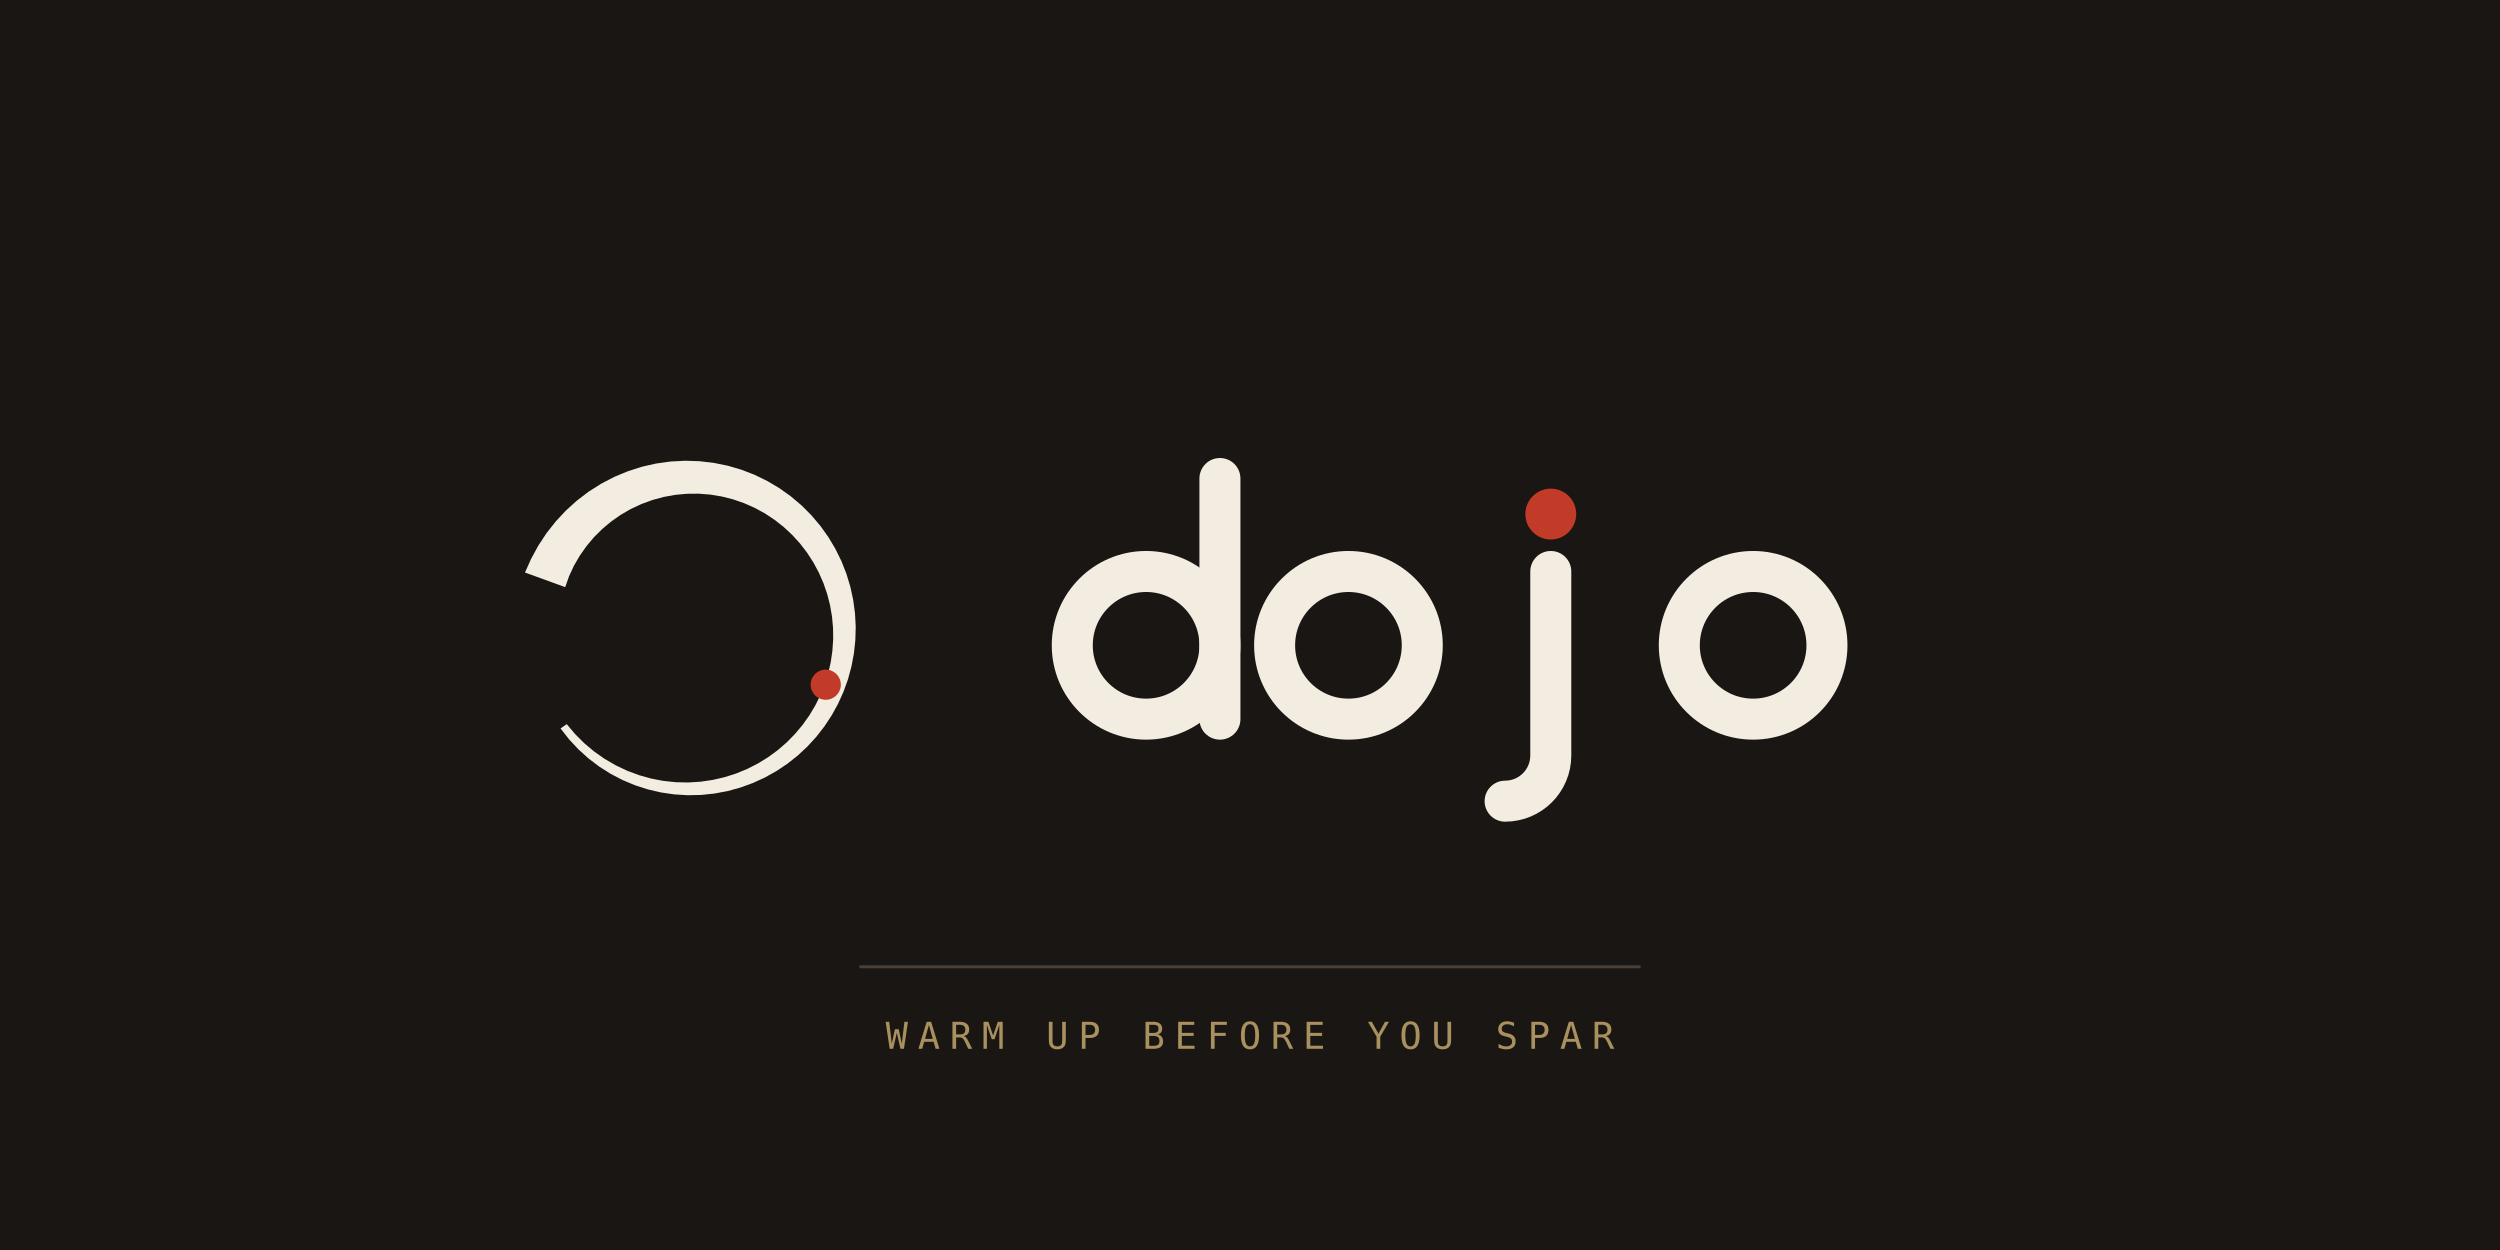
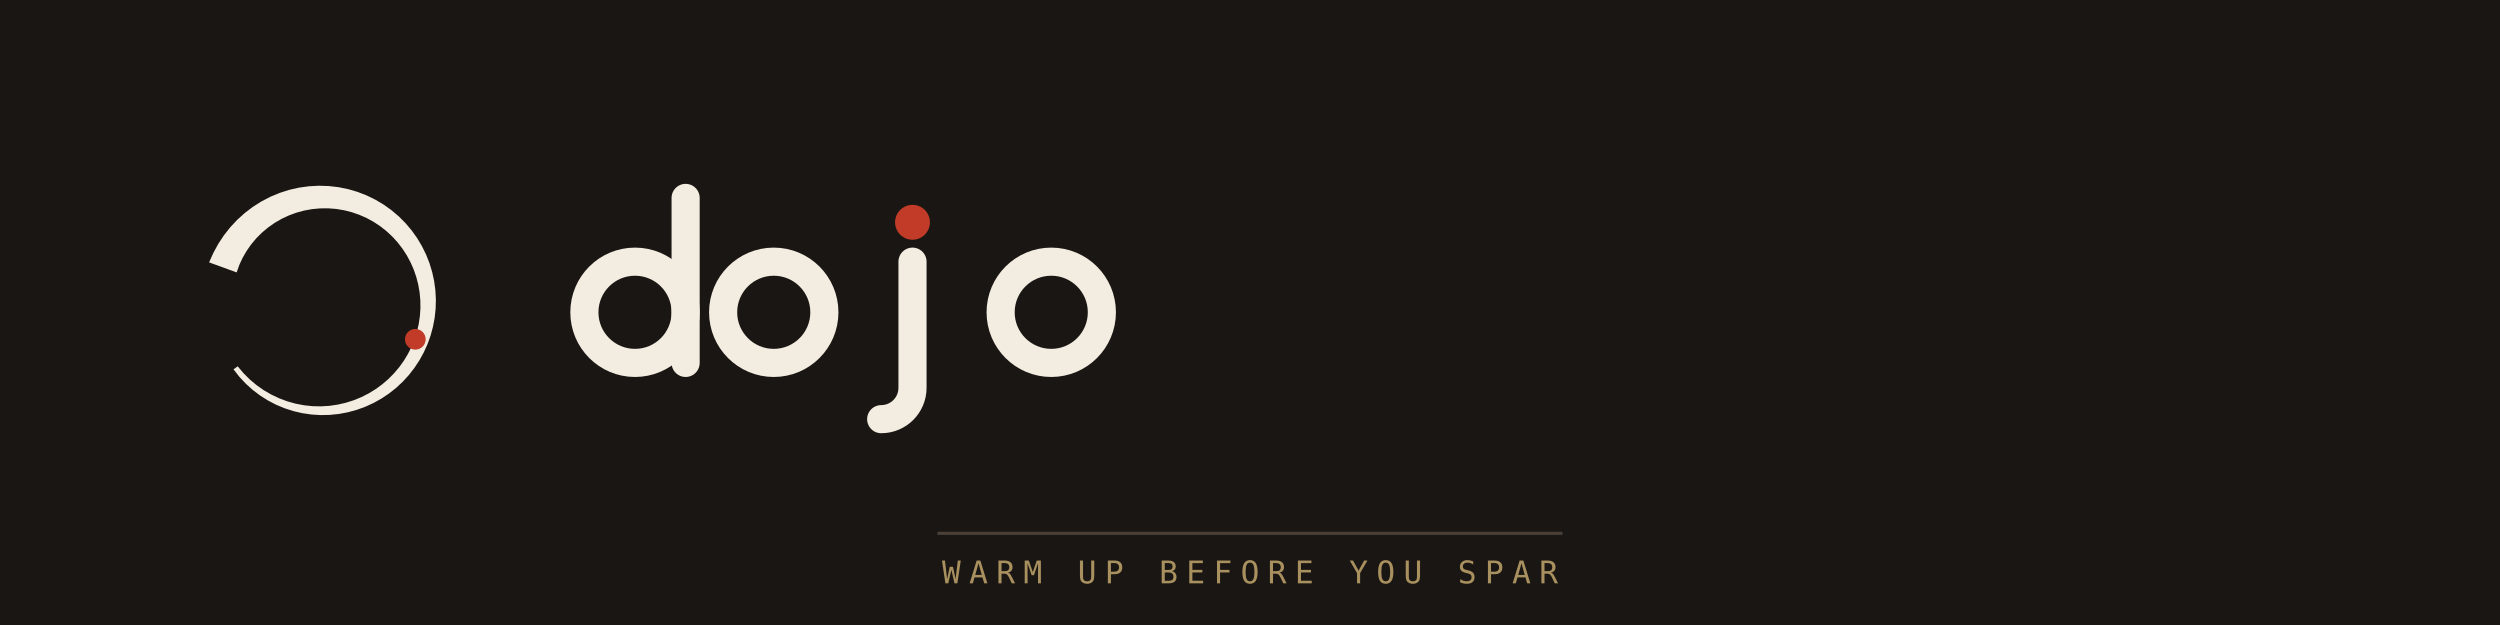
- <svg xmlns="http://www.w3.org/2000/svg" viewBox="0 0 1280 640" role="img" aria-label="dojo — warm up before you spar">
-   <rect width="1280" height="640" fill="#1a1613" />
-   <g transform="translate(206,175) scale(1.4)">
+ <svg xmlns="http://www.w3.org/2000/svg" viewBox="0 0 1200 300" role="img" aria-label="dojo — warm up before you spar">
+   <rect width="1200" height="300" fill="#1a1613" />
+   <g transform="translate(60,50) scale(0.9)">
    <g transform="translate(15,15) scale(0.92)">
      <path d="M 32.45,75.41 L 34.89,69.96 L 37.74,64.73 L 41.01,59.76 L 44.68,55.10 L 48.72,50.77 L 53.10,46.81 L 57.79,43.24 L 62.75,40.10 L 67.95,37.39 L 73.34,35.15 L 78.89,33.37 L 84.55,32.09 L 90.29,31.29 L 96.04,30.98 L 101.78,31.16 L 107.47,31.82 L 113.05,32.95 L 118.50,34.55 L 123.77,36.59 L 128.82,39.06 L 133.64,41.92 L 138.17,45.16 L 142.41,48.75 L 146.31,52.67 L 149.86,56.87 L 153.05,61.33 L 155.84,66.01 L 158.24,70.89 L 160.22,75.92 L 161.78,81.07 L 162.92,86.32 L 163.63,91.62 L 163.92,96.95 L 163.77,102.26 L 163.21,107.53 L 162.23,112.73 L 160.85,117.83 L 159.07,122.79 L 156.91,127.58 L 154.37,132.19 L 151.48,136.57 L 148.25,140.72 L 144.71,144.59 L 140.87,148.17 L 136.75,151.43 L 132.38,154.35 L 127.78,156.92 L 122.99,159.11 L 118.02,160.91 L 112.92,162.31 L 107.72,163.28 L 102.44,163.83 L 97.12,163.94 L 91.80,163.61 L 86.52,162.84 L 81.31,161.63 L 76.20,159.98 L 71.25,157.91 L 66.47,155.42 L 61.92,152.53 L 57.62,149.26 L 53.61,145.63 L 49.92,141.67 L 46.59,137.40 L 49.04,135.68 L 52.37,139.63 L 56.02,143.27 L 59.94,146.56 L 64.12,149.50 L 68.51,152.05 L 73.08,154.21 L 77.79,155.97 L 82.61,157.32 L 87.50,158.25 L 92.43,158.77 L 97.35,158.87 L 102.24,158.57 L 107.06,157.86 L 111.78,156.77 L 116.37,155.31 L 120.80,153.49 L 125.05,151.32 L 129.09,148.83 L 132.90,146.04 L 136.45,142.97 L 139.74,139.63 L 142.74,136.06 L 145.44,132.28 L 147.82,128.31 L 149.88,124.18 L 151.60,119.90 L 152.97,115.52 L 153.99,111.05 L 154.65,106.51 L 154.96,101.95 L 154.90,97.38 L 154.48,92.83 L 153.70,88.33 L 152.56,83.90 L 151.07,79.58 L 149.23,75.39 L 147.06,71.35 L 144.57,67.51 L 141.77,63.87 L 138.68,60.47 L 135.31,57.33 L 131.69,54.48 L 127.84,51.93 L 123.78,49.71 L 119.55,47.84 L 115.17,46.33 L 110.67,45.19 L 106.09,44.43 L 101.45,44.07 L 96.80,44.11 L 92.16,44.54 L 87.58,45.37 L 83.08,46.59 L 78.71,48.20 L 74.49,50.17 L 70.47,52.50 L 66.66,55.17 L 63.10,58.16 L 59.82,61.43 L 56.85,64.98 L 54.20,68.76 L 51.89,72.75 L 49.96,76.91 L 48.43,81.23 Z" fill="#f3ece0" />
      <circle cx="152" cy="120" r="6" fill="#c23b28" />
    </g>
    <g transform="translate(225,38)" color="#f3ece0">
      <circle cx="47.0" cy="73.0" r="27" fill="none" stroke="currentColor" stroke-width="15" />
      <line x1="74.0" y1="12.0" x2="74.0" y2="100.0" stroke="currentColor" stroke-width="15" stroke-linecap="round" />
      <circle cx="121.0" cy="73.0" r="27" fill="none" stroke="currentColor" stroke-width="15" />
      <path d="M 195.0,46.0 L 195.0,113.3 A 16.7,16.7 0 0 1 178.3,130.0" fill="none" stroke="currentColor" stroke-width="15" stroke-linecap="round" />
      <circle cx="195.0" cy="25.0" r="9.3" fill="#c23b28" />
      <circle cx="269.0" cy="73.0" r="27" fill="none" stroke="currentColor" stroke-width="15" />
    </g>
  </g>
-   <line x1="440" y1="495" x2="840" y2="495" stroke="#4a4038" stroke-width="1.5" />
-   <text x="640" y="537" text-anchor="middle" font-family="ui-monospace, 'SF Mono', 'Cascadia Code', Menlo, Consolas, monospace" font-size="19" letter-spacing="5" fill="#a9905f">WARM UP BEFORE YOU SPAR</text>
+   <line x1="450" y1="256" x2="750" y2="256" stroke="#4a4038" stroke-width="1.5" />
+   <text x="600" y="280" text-anchor="middle" font-family="ui-monospace, 'SF Mono', 'Cascadia Code', Menlo, Consolas, monospace" font-size="15" letter-spacing="4" fill="#a9905f">WARM UP BEFORE YOU SPAR</text>
</svg>
